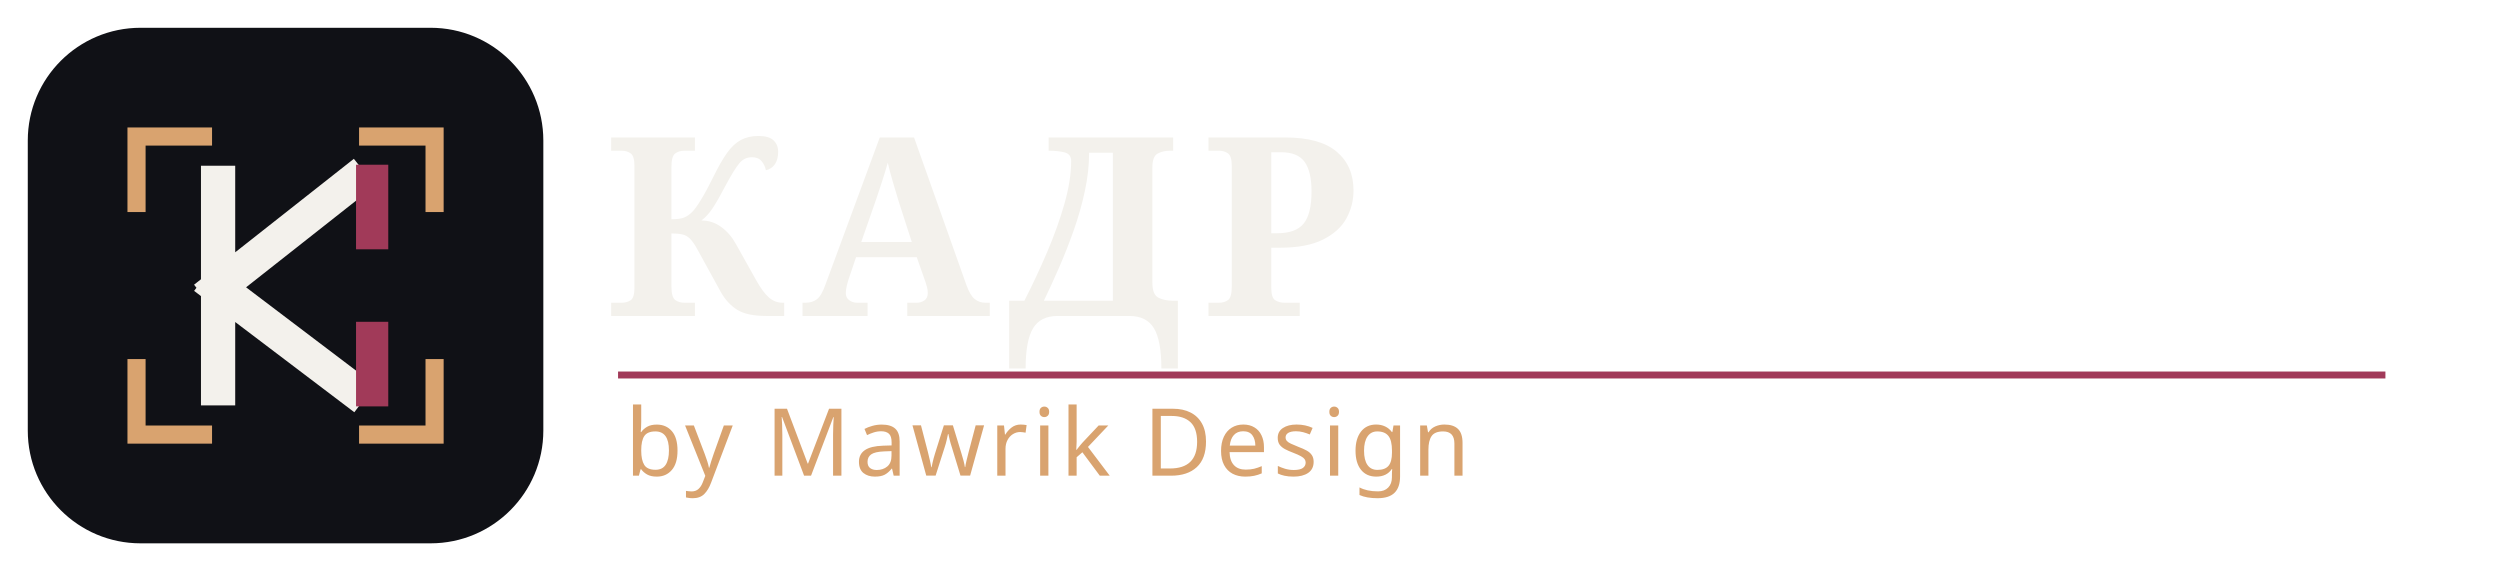
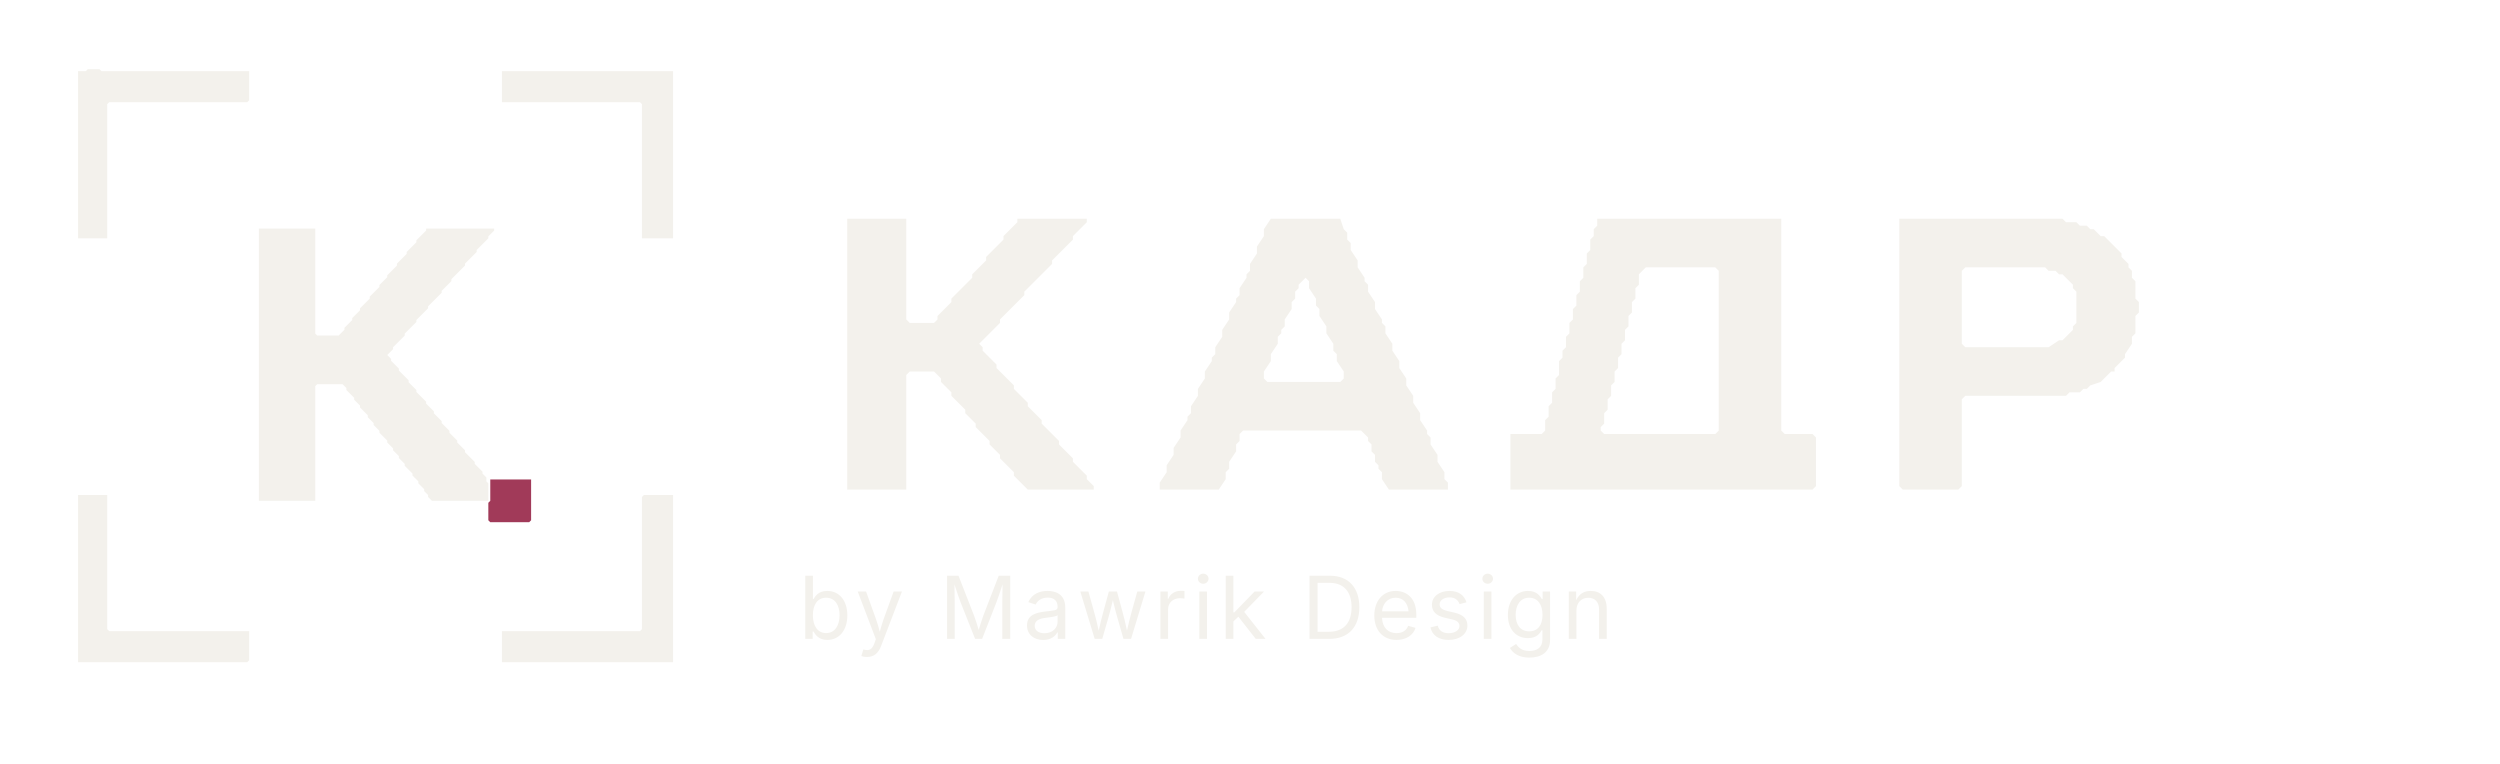
- <svg xmlns="http://www.w3.org/2000/svg" viewBox="0 0 720 164" role="img" aria-labelledby="t d">
-   <g transform="translate(8 8) scale(.29)">
-     <rect width="512" height="512" rx="112" fill="#101116" />
-     <path d="M108 174V108h66M338 108h66v66M404 338v66h-66M174 404h-66v-66" fill="none" stroke="#D9A36F" stroke-width="18" stroke-linecap="square" />
-     <path d="M189 154v204M189 258l132-104M189 258l132 100" fill="none" stroke="#F3F1EC" stroke-width="34" stroke-linecap="square" stroke-linejoin="miter" />
-     <path d="M326 136h32v84h-32zM326 292h32v84h-32z" fill="#A13A59" />
+ <svg xmlns="http://www.w3.org/2000/svg" viewBox="0 0 720 220" role="img" aria-labelledby="title desc">
+   <g transform="translate(18 16) scale(.56)">
+     <path d="M 314,226 L 299,226 L 298,227 L 298,295 L 297,296 L 226,296 L 226,312 L 314,312 Z M 8,226 L 8,312 L 95,312 L 96,311 L 96,296 L 24,296 L 23,295 L 23,226 Z M 101,89 L 101,229 L 130,229 L 130,170 L 131,169 L 144,169 L 146,171 L 146,172 L 150,176 L 150,177 L 153,180 L 153,181 L 157,185 L 157,186 L 160,189 L 160,190 L 163,193 L 163,194 L 167,198 L 167,199 L 170,202 L 170,203 L 173,206 L 173,207 L 176,210 L 176,211 L 180,215 L 180,216 L 183,219 L 183,220 L 186,223 L 186,224 L 188,226 L 188,227 L 190,229 L 219,229 L 219,220 L 218,219 L 218,217 L 216,215 L 216,214 L 212,210 L 212,209 L 207,204 L 207,203 L 203,199 L 203,198 L 199,194 L 199,193 L 195,189 L 195,188 L 191,184 L 191,183 L 187,179 L 187,178 L 182,173 L 182,172 L 178,168 L 178,167 L 173,162 L 173,161 L 169,157 L 169,156 L 167,154 L 170,151 L 170,150 L 176,144 L 176,143 L 182,137 L 182,136 L 188,130 L 188,129 L 195,122 L 195,121 L 200,116 L 200,115 L 207,108 L 207,107 L 213,101 L 213,100 L 219,94 L 219,93 L 222,90 L 222,89 L 187,89 L 187,90 L 182,95 L 182,96 L 177,101 L 177,102 L 172,107 L 172,108 L 167,113 L 167,114 L 163,118 L 163,119 L 158,124 L 158,125 L 153,130 L 153,131 L 149,135 L 149,136 L 145,140 L 145,141 L 142,144 L 131,144 L 130,143 L 130,89 Z M 226,8 L 226,24 L 297,24 L 298,25 L 298,94 L 314,94 L 314,8 Z M 96,8 L 20,8 L 19,7 L 13,7 L 12,8 L 8,8 L 8,94 L 23,94 L 23,25 L 24,24 L 95,24 L 96,23 Z" fill="#F3F1EC" fill-rule="evenodd" />
+     <path d="M 220,218 L 220,229 L 219,230 L 219,239 L 220,240 L 240,240 L 241,239 L 241,218 Z" fill="#A13A59" fill-rule="evenodd" />
  </g>
-   <text x="174" y="91" fill="#F3F1EC" font-family="serif" font-size="72" font-weight="600" letter-spacing="5">КАДР</text>
-   <path d="M178 108H687" stroke="#A13A59" stroke-width="2" />
-   <text x="180" y="137" fill="#D9A36F" font-family="sans-serif" font-size="27" font-weight="500" letter-spacing="1.2">by Mawrik Design</text>
+   <g transform="translate(230 52)">
+     <path d="M 373,14 L 372,14 L 371,13 L 369,13 L 368,12 L 365,12 L 364,11 L 317,11 L 317,88 L 318,89 L 334,89 L 335,88 L 335,63 L 336,62 L 365,62 L 366,61 L 369,61 L 370,60 L 371,60 L 372,59 L 375,58 L 378,55 L 379,55 L 379,54 L 382,51 L 382,50 L 384,47 L 384,45 L 385,44 L 385,39 L 386,38 L 386,35 L 385,34 L 385,29 L 384,28 L 384,26 L 383,25 L 383,24 L 381,22 L 381,21 L 376,16 L 375,16 Z M 335,26 L 336,25 L 359,25 L 360,26 L 362,26 L 363,27 L 364,27 L 367,30 L 367,31 L 368,32 L 368,41 L 367,42 L 367,43 L 364,46 L 363,46 L 360,48 L 336,48 L 335,47 Z M 230,11 L 230,13 L 229,14 L 229,16 L 228,17 L 228,20 L 227,21 L 227,24 L 226,25 L 226,28 L 225,29 L 225,32 L 224,33 L 224,36 L 223,37 L 223,40 L 222,41 L 222,44 L 221,45 L 221,48 L 220,49 L 220,51 L 219,52 L 219,56 L 218,57 L 218,60 L 217,61 L 217,64 L 216,65 L 216,68 L 215,69 L 215,72 L 214,73 L 205,73 L 205,89 L 292,89 L 293,88 L 293,74 L 292,73 L 284,73 L 283,72 L 283,11 Z M 244,25 L 264,25 L 265,26 L 265,72 L 264,73 L 232,73 L 231,72 L 231,71 L 232,70 L 232,67 L 233,66 L 233,63 L 234,62 L 234,59 L 235,58 L 235,55 L 236,54 L 236,51 L 237,50 L 237,47 L 238,46 L 238,43 L 239,42 L 239,39 L 240,38 L 240,35 L 241,34 L 241,31 L 242,30 L 242,27 Z M 136,11 L 134,14 L 134,16 L 132,19 L 132,21 L 130,24 L 130,26 L 129,27 L 129,28 L 127,31 L 127,33 L 126,34 L 126,35 L 124,38 L 124,40 L 122,43 L 122,45 L 120,48 L 120,50 L 119,51 L 119,52 L 117,55 L 117,57 L 115,60 L 115,62 L 113,65 L 113,67 L 112,68 L 112,69 L 110,72 L 110,74 L 108,77 L 108,79 L 106,82 L 106,84 L 104,87 L 104,89 L 121,89 L 123,86 L 123,84 L 124,83 L 124,81 L 126,78 L 126,76 L 127,75 L 127,73 L 128,72 L 162,72 L 164,74 L 164,75 L 165,76 L 165,78 L 166,79 L 166,81 L 167,82 L 167,83 L 168,84 L 168,86 L 170,89 L 187,89 L 187,87 L 186,86 L 186,84 L 184,81 L 184,79 L 182,76 L 182,74 L 181,73 L 181,72 L 179,69 L 179,67 L 177,64 L 177,62 L 175,59 L 175,57 L 173,54 L 173,52 L 171,49 L 171,47 L 169,44 L 169,42 L 168,41 L 168,40 L 166,37 L 166,35 L 164,32 L 164,30 L 163,29 L 163,28 L 161,25 L 161,23 L 159,20 L 159,18 L 158,17 L 158,15 L 157,14 L 156,11 Z M 146,28 L 147,29 L 147,31 L 149,34 L 149,36 L 150,37 L 150,39 L 152,42 L 152,44 L 154,47 L 154,49 L 155,50 L 155,52 L 157,55 L 157,57 L 156,58 L 135,58 L 134,57 L 134,55 L 136,52 L 136,50 L 138,47 L 138,45 L 139,44 L 139,43 L 140,42 L 140,40 L 142,37 L 142,35 L 143,34 L 143,32 L 144,31 L 144,30 Z M 14,11 L 14,89 L 31,89 L 31,56 L 32,55 L 39,55 L 41,57 L 41,58 L 44,61 L 44,62 L 48,66 L 48,67 L 51,70 L 51,71 L 55,75 L 55,76 L 58,79 L 58,80 L 62,84 L 62,85 L 66,89 L 85,89 L 85,88 L 83,86 L 83,85 L 79,81 L 79,80 L 75,76 L 75,75 L 70,70 L 70,69 L 66,65 L 66,64 L 62,60 L 62,59 L 57,54 L 57,53 L 53,49 L 53,48 L 52,47 L 58,41 L 58,40 L 65,33 L 65,32 L 73,24 L 73,23 L 79,17 L 79,16 L 83,12 L 83,11 L 63,11 L 63,12 L 59,16 L 59,17 L 54,22 L 54,23 L 50,27 L 50,28 L 44,34 L 44,35 L 40,39 L 40,40 L 39,41 L 32,41 L 31,40 L 31,11 Z" fill="#F3F1EC" fill-rule="evenodd" />
+   </g>
+   <text x="230" y="184" fill="#F3F1EC" font-family="Inter, 'Helvetica Neue', Arial, sans-serif" font-size="25" font-weight="400" letter-spacing="1.55">by Mawrik Design</text>
</svg>
